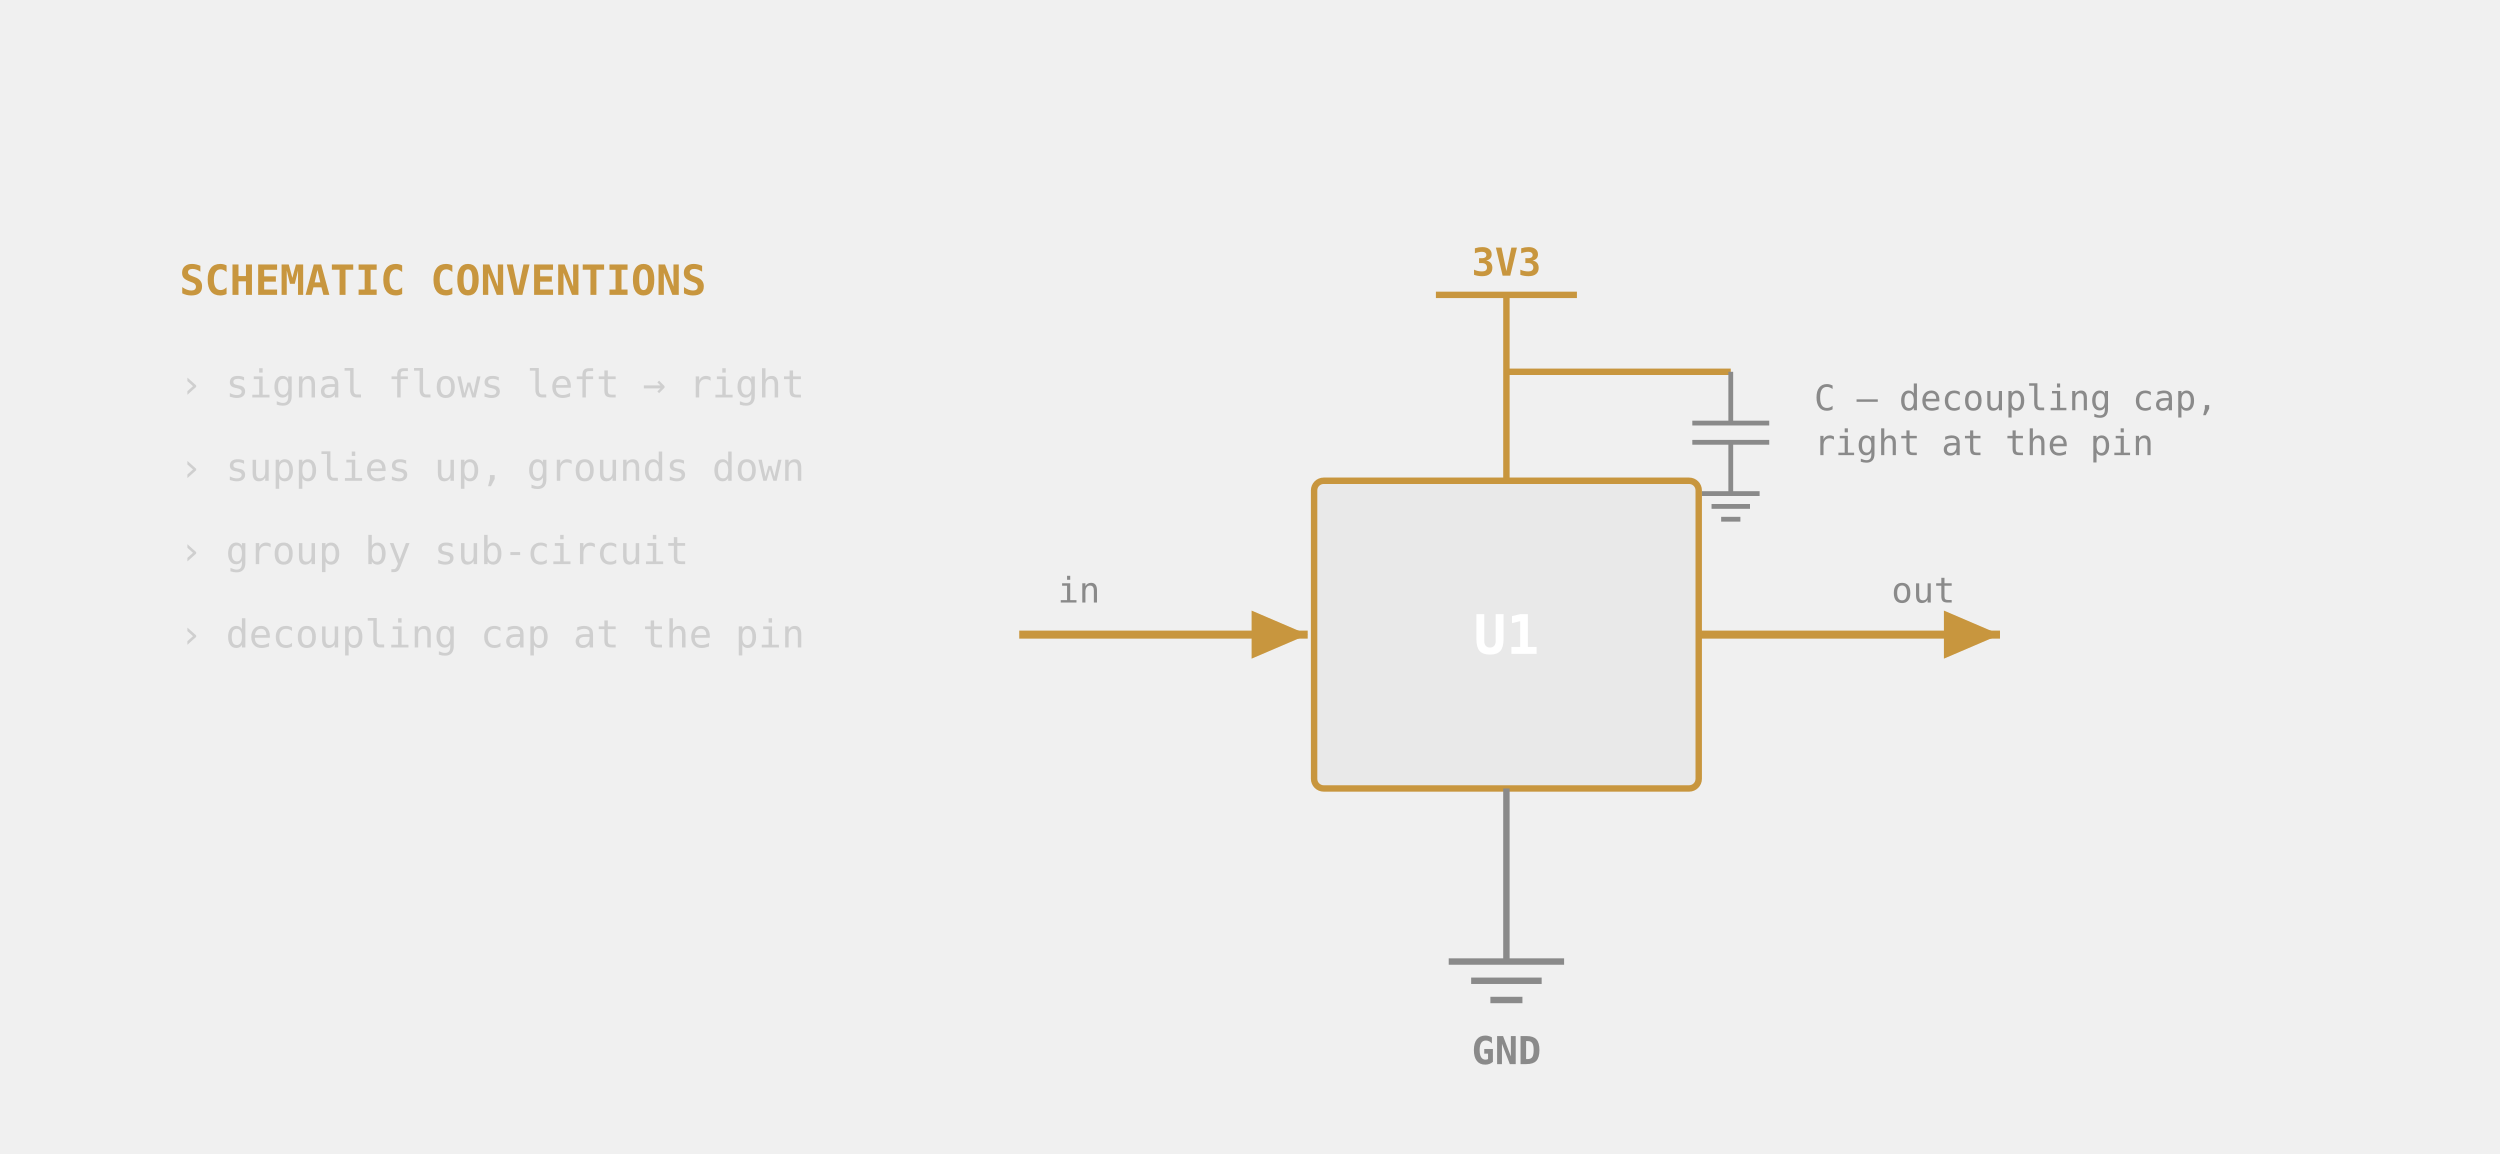
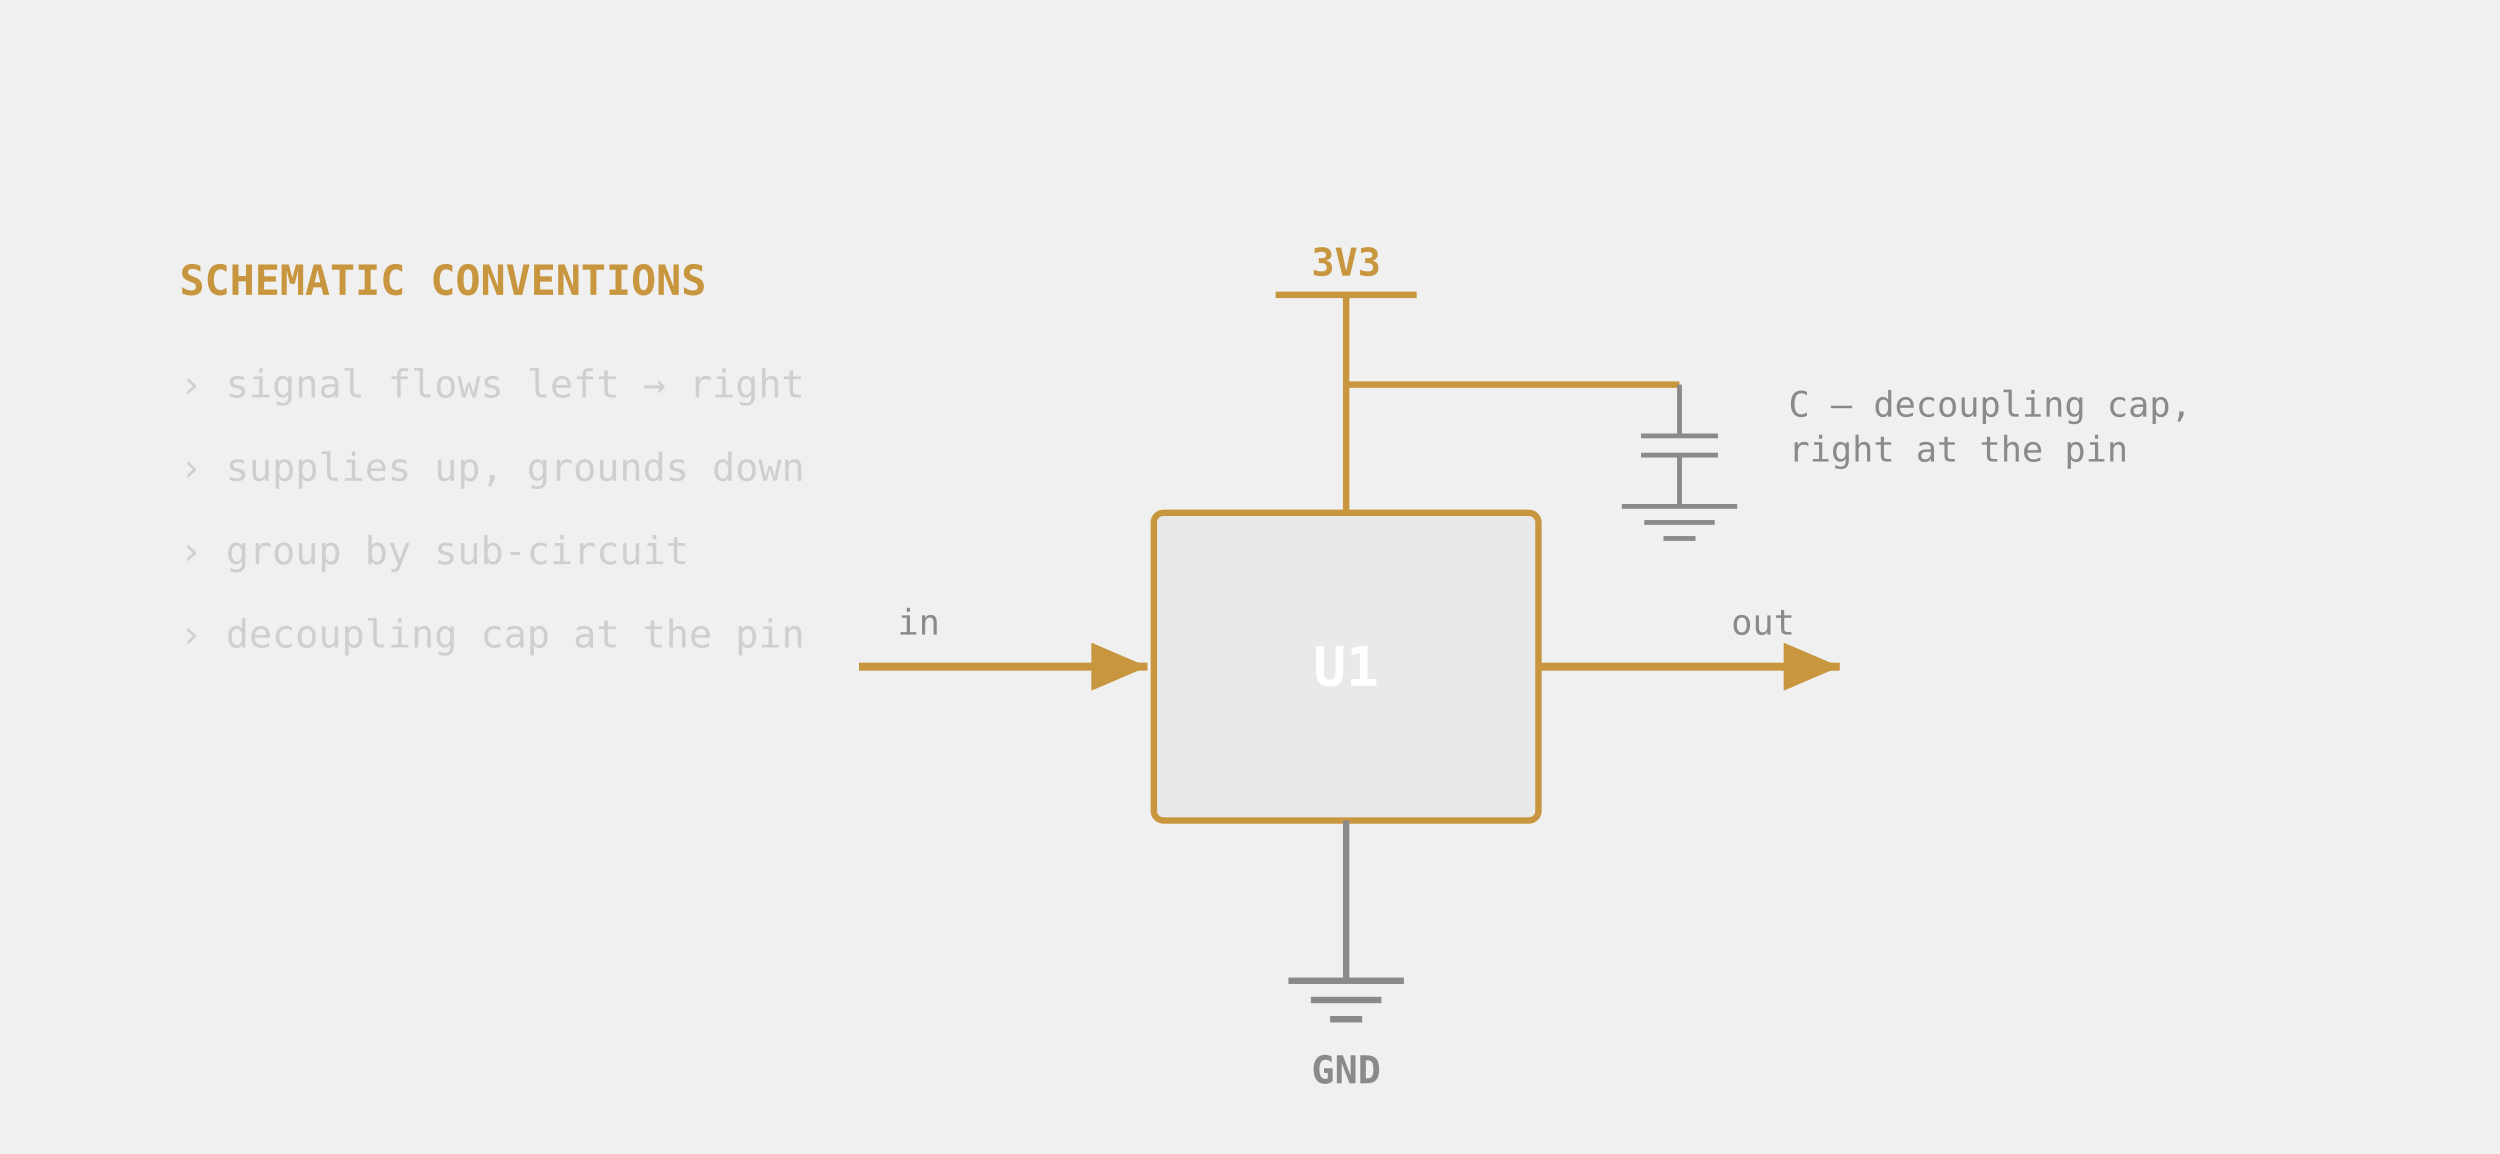
<svg xmlns="http://www.w3.org/2000/svg" viewBox="0 0 780 360" role="img" aria-label="Schematic-drawing conventions: signal flows left to right, supply symbols point up and grounds point down, parts are grouped by sub-circuit, and a decoupling capacitor sits right at the IC power pin" font-family="ui-monospace, 'SFMono-Regular', Menlo, monospace">
  <defs>
    <marker id="ar" markerWidth="9" markerHeight="9" refX="7" refY="3" orient="auto">
      <path d="M0,0 L7,3 L0,6 Z" fill="#c8963e" />
    </marker>
  </defs>
  <text x="56" y="92" fill="#c8963e" font-size="13" font-weight="700">SCHEMATIC CONVENTIONS</text>
  <g fill="#cfcfcf" font-size="12">
    <text x="56" y="124">› signal flows left → right</text>
    <text x="56" y="150">› supplies up, grounds down</text>
    <text x="56" y="176">› group by sub-circuit</text>
    <text x="56" y="202">› decoupling cap at the pin</text>
  </g>
-   <text x="470" y="86" text-anchor="middle" fill="#c8963e" font-size="12" font-weight="700">3V3</text>
-   <line x1="448" y1="92" x2="492" y2="92" stroke="#c8963e" stroke-width="2" />
-   <line x1="470" y1="92" x2="470" y2="150" stroke="#c8963e" stroke-width="2" />
-   <line x1="470" y1="116" x2="540" y2="116" stroke="#c8963e" stroke-width="2" />
-   <line x1="540" y1="116" x2="540" y2="132" stroke="#8a8a8a" stroke-width="1.5" />
-   <line x1="528" y1="132" x2="552" y2="132" stroke="#8a8a8a" stroke-width="1.5" />
-   <line x1="528" y1="138" x2="552" y2="138" stroke="#8a8a8a" stroke-width="1.5" />
-   <line x1="540" y1="138" x2="540" y2="154" stroke="#8a8a8a" stroke-width="1.5" />
-   <line x1="531" y1="154" x2="549" y2="154" stroke="#8a8a8a" stroke-width="1.5" />
-   <line x1="534" y1="158" x2="546" y2="158" stroke="#8a8a8a" stroke-width="1.5" />
-   <line x1="537" y1="162" x2="543" y2="162" stroke="#8a8a8a" stroke-width="1.5" />
-   <text x="566" y="128" fill="#8a8a8a" font-size="11">C — decoupling cap,</text>
-   <text x="566" y="142" fill="#8a8a8a" font-size="11">right at the pin</text>
-   <rect x="410" y="150" width="120" height="96" rx="3" fill="rgba(170,170,170,0.10)" stroke="#c8963e" stroke-width="2" />
-   <text x="470" y="204" text-anchor="middle" fill="#fff" font-size="17" font-weight="700">U1</text>
-   <line x1="318" y1="198" x2="408" y2="198" stroke="#c8963e" stroke-width="2.5" marker-end="url(#ar)" />
-   <text x="330" y="188" fill="#8a8a8a" font-size="11">in</text>
-   <line x1="530" y1="198" x2="624" y2="198" stroke="#c8963e" stroke-width="2.5" marker-end="url(#ar)" />
-   <text x="610" y="188" text-anchor="end" fill="#8a8a8a" font-size="11">out</text>
-   <line x1="470" y1="246" x2="470" y2="300" stroke="#8a8a8a" stroke-width="2" />
-   <line x1="452" y1="300" x2="488" y2="300" stroke="#8a8a8a" stroke-width="2" />
-   <line x1="459" y1="306" x2="481" y2="306" stroke="#8a8a8a" stroke-width="2" />
-   <line x1="465" y1="312" x2="475" y2="312" stroke="#8a8a8a" stroke-width="2" />
-   <text x="470" y="332" text-anchor="middle" fill="#8a8a8a" font-size="12" font-weight="700">GND</text>
+   <text x="420" y="86" text-anchor="middle" fill="#c8963e" font-size="12" font-weight="700">3V3</text>
+   <line x1="398" y1="92" x2="442" y2="92" stroke="#c8963e" stroke-width="2" />
+   <line x1="420" y1="92" x2="420" y2="160" stroke="#c8963e" stroke-width="2" />
+   <line x1="420" y1="120" x2="524" y2="120" stroke="#c8963e" stroke-width="2" />
+   <line x1="524" y1="120" x2="524" y2="136" stroke="#8a8a8a" stroke-width="1.5" />
+   <line x1="512" y1="136" x2="536" y2="136" stroke="#8a8a8a" stroke-width="1.5" />
+   <line x1="512" y1="142" x2="536" y2="142" stroke="#8a8a8a" stroke-width="1.5" />
+   <line x1="524" y1="142" x2="524" y2="158" stroke="#8a8a8a" stroke-width="1.5" />
+   <line x1="506" y1="158" x2="542" y2="158" stroke="#8a8a8a" stroke-width="1.5" />
+   <line x1="513" y1="163" x2="535" y2="163" stroke="#8a8a8a" stroke-width="1.5" />
+   <line x1="519" y1="168" x2="529" y2="168" stroke="#8a8a8a" stroke-width="1.5" />
+   <text x="558" y="130" fill="#8a8a8a" font-size="11">C — decoupling cap,</text>
+   <text x="558" y="144" fill="#8a8a8a" font-size="11">right at the pin</text>
+   <rect x="360" y="160" width="120" height="96" rx="3" fill="rgba(170,170,170,0.10)" stroke="#c8963e" stroke-width="2" />
+   <text x="420" y="214" text-anchor="middle" fill="#fff" font-size="17" font-weight="700">U1</text>
+   <line x1="268" y1="208" x2="358" y2="208" stroke="#c8963e" stroke-width="2.5" marker-end="url(#ar)" />
+   <text x="280" y="198" fill="#8a8a8a" font-size="11">in</text>
+   <line x1="480" y1="208" x2="574" y2="208" stroke="#c8963e" stroke-width="2.5" marker-end="url(#ar)" />
+   <text x="560" y="198" text-anchor="end" fill="#8a8a8a" font-size="11">out</text>
+   <line x1="420" y1="256" x2="420" y2="306" stroke="#8a8a8a" stroke-width="2" />
+   <line x1="402" y1="306" x2="438" y2="306" stroke="#8a8a8a" stroke-width="2" />
+   <line x1="409" y1="312" x2="431" y2="312" stroke="#8a8a8a" stroke-width="2" />
+   <line x1="415" y1="318" x2="425" y2="318" stroke="#8a8a8a" stroke-width="2" />
+   <text x="420" y="338" text-anchor="middle" fill="#8a8a8a" font-size="12" font-weight="700">GND</text>
</svg>
